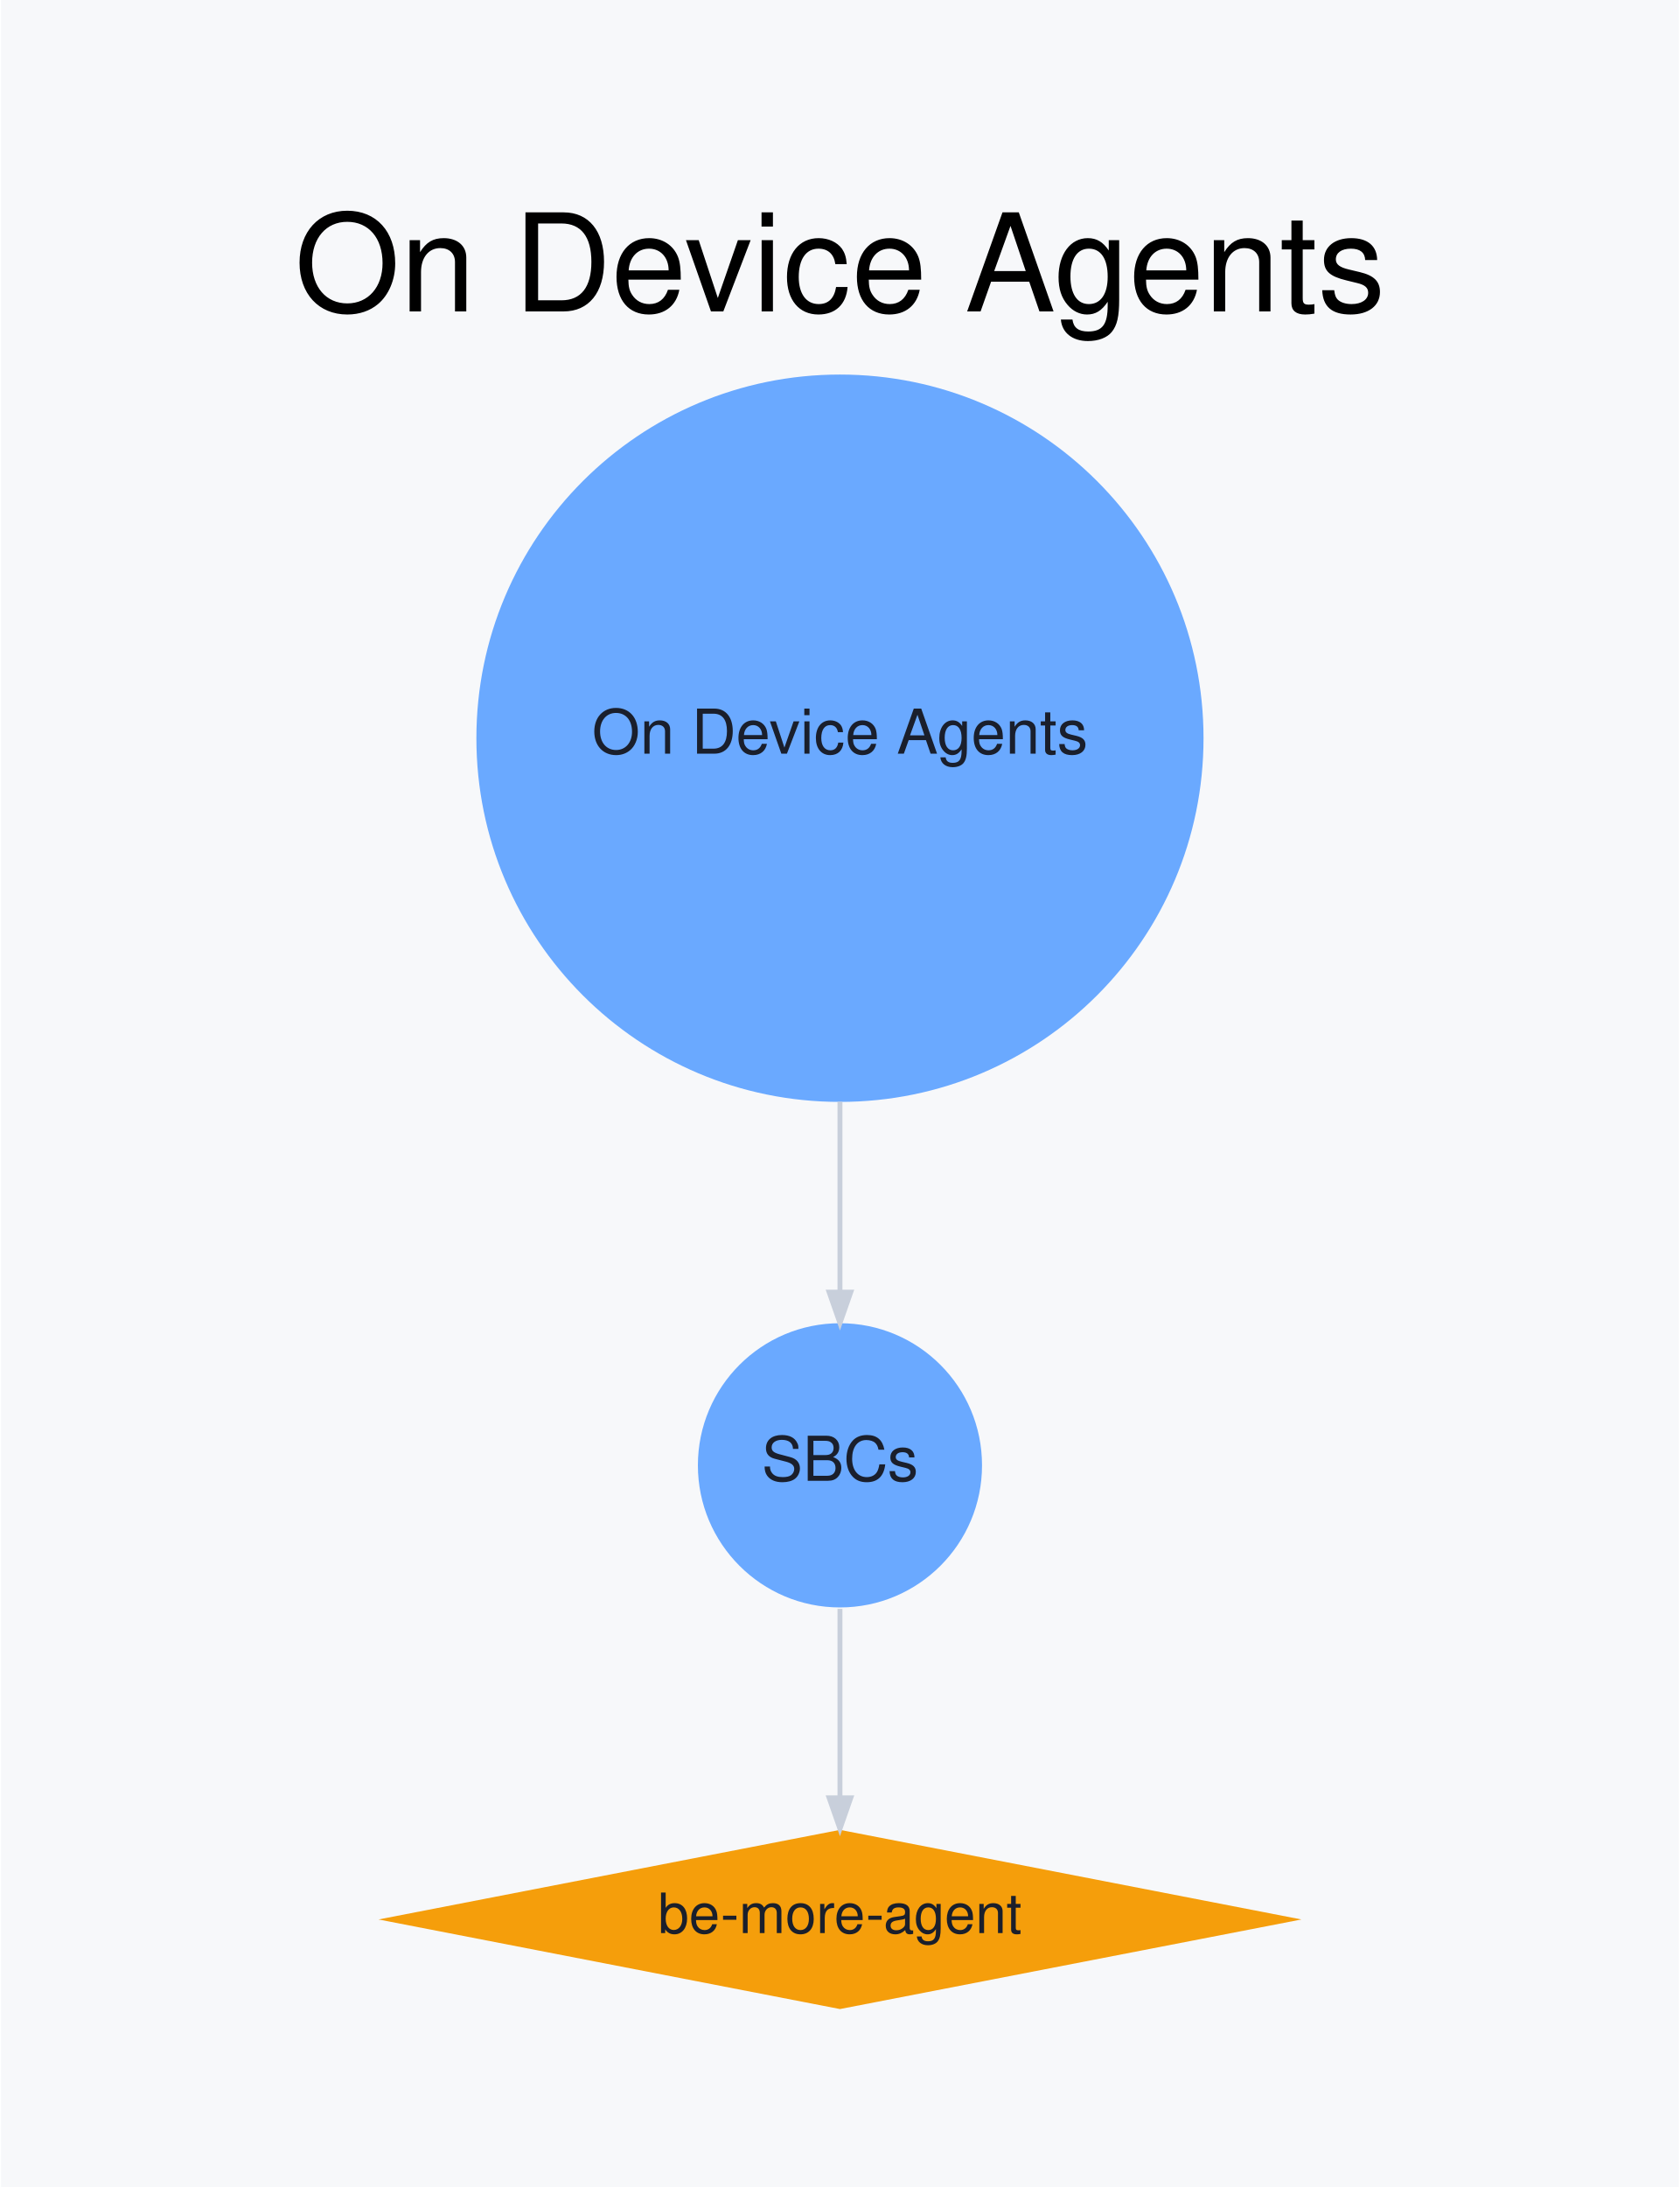
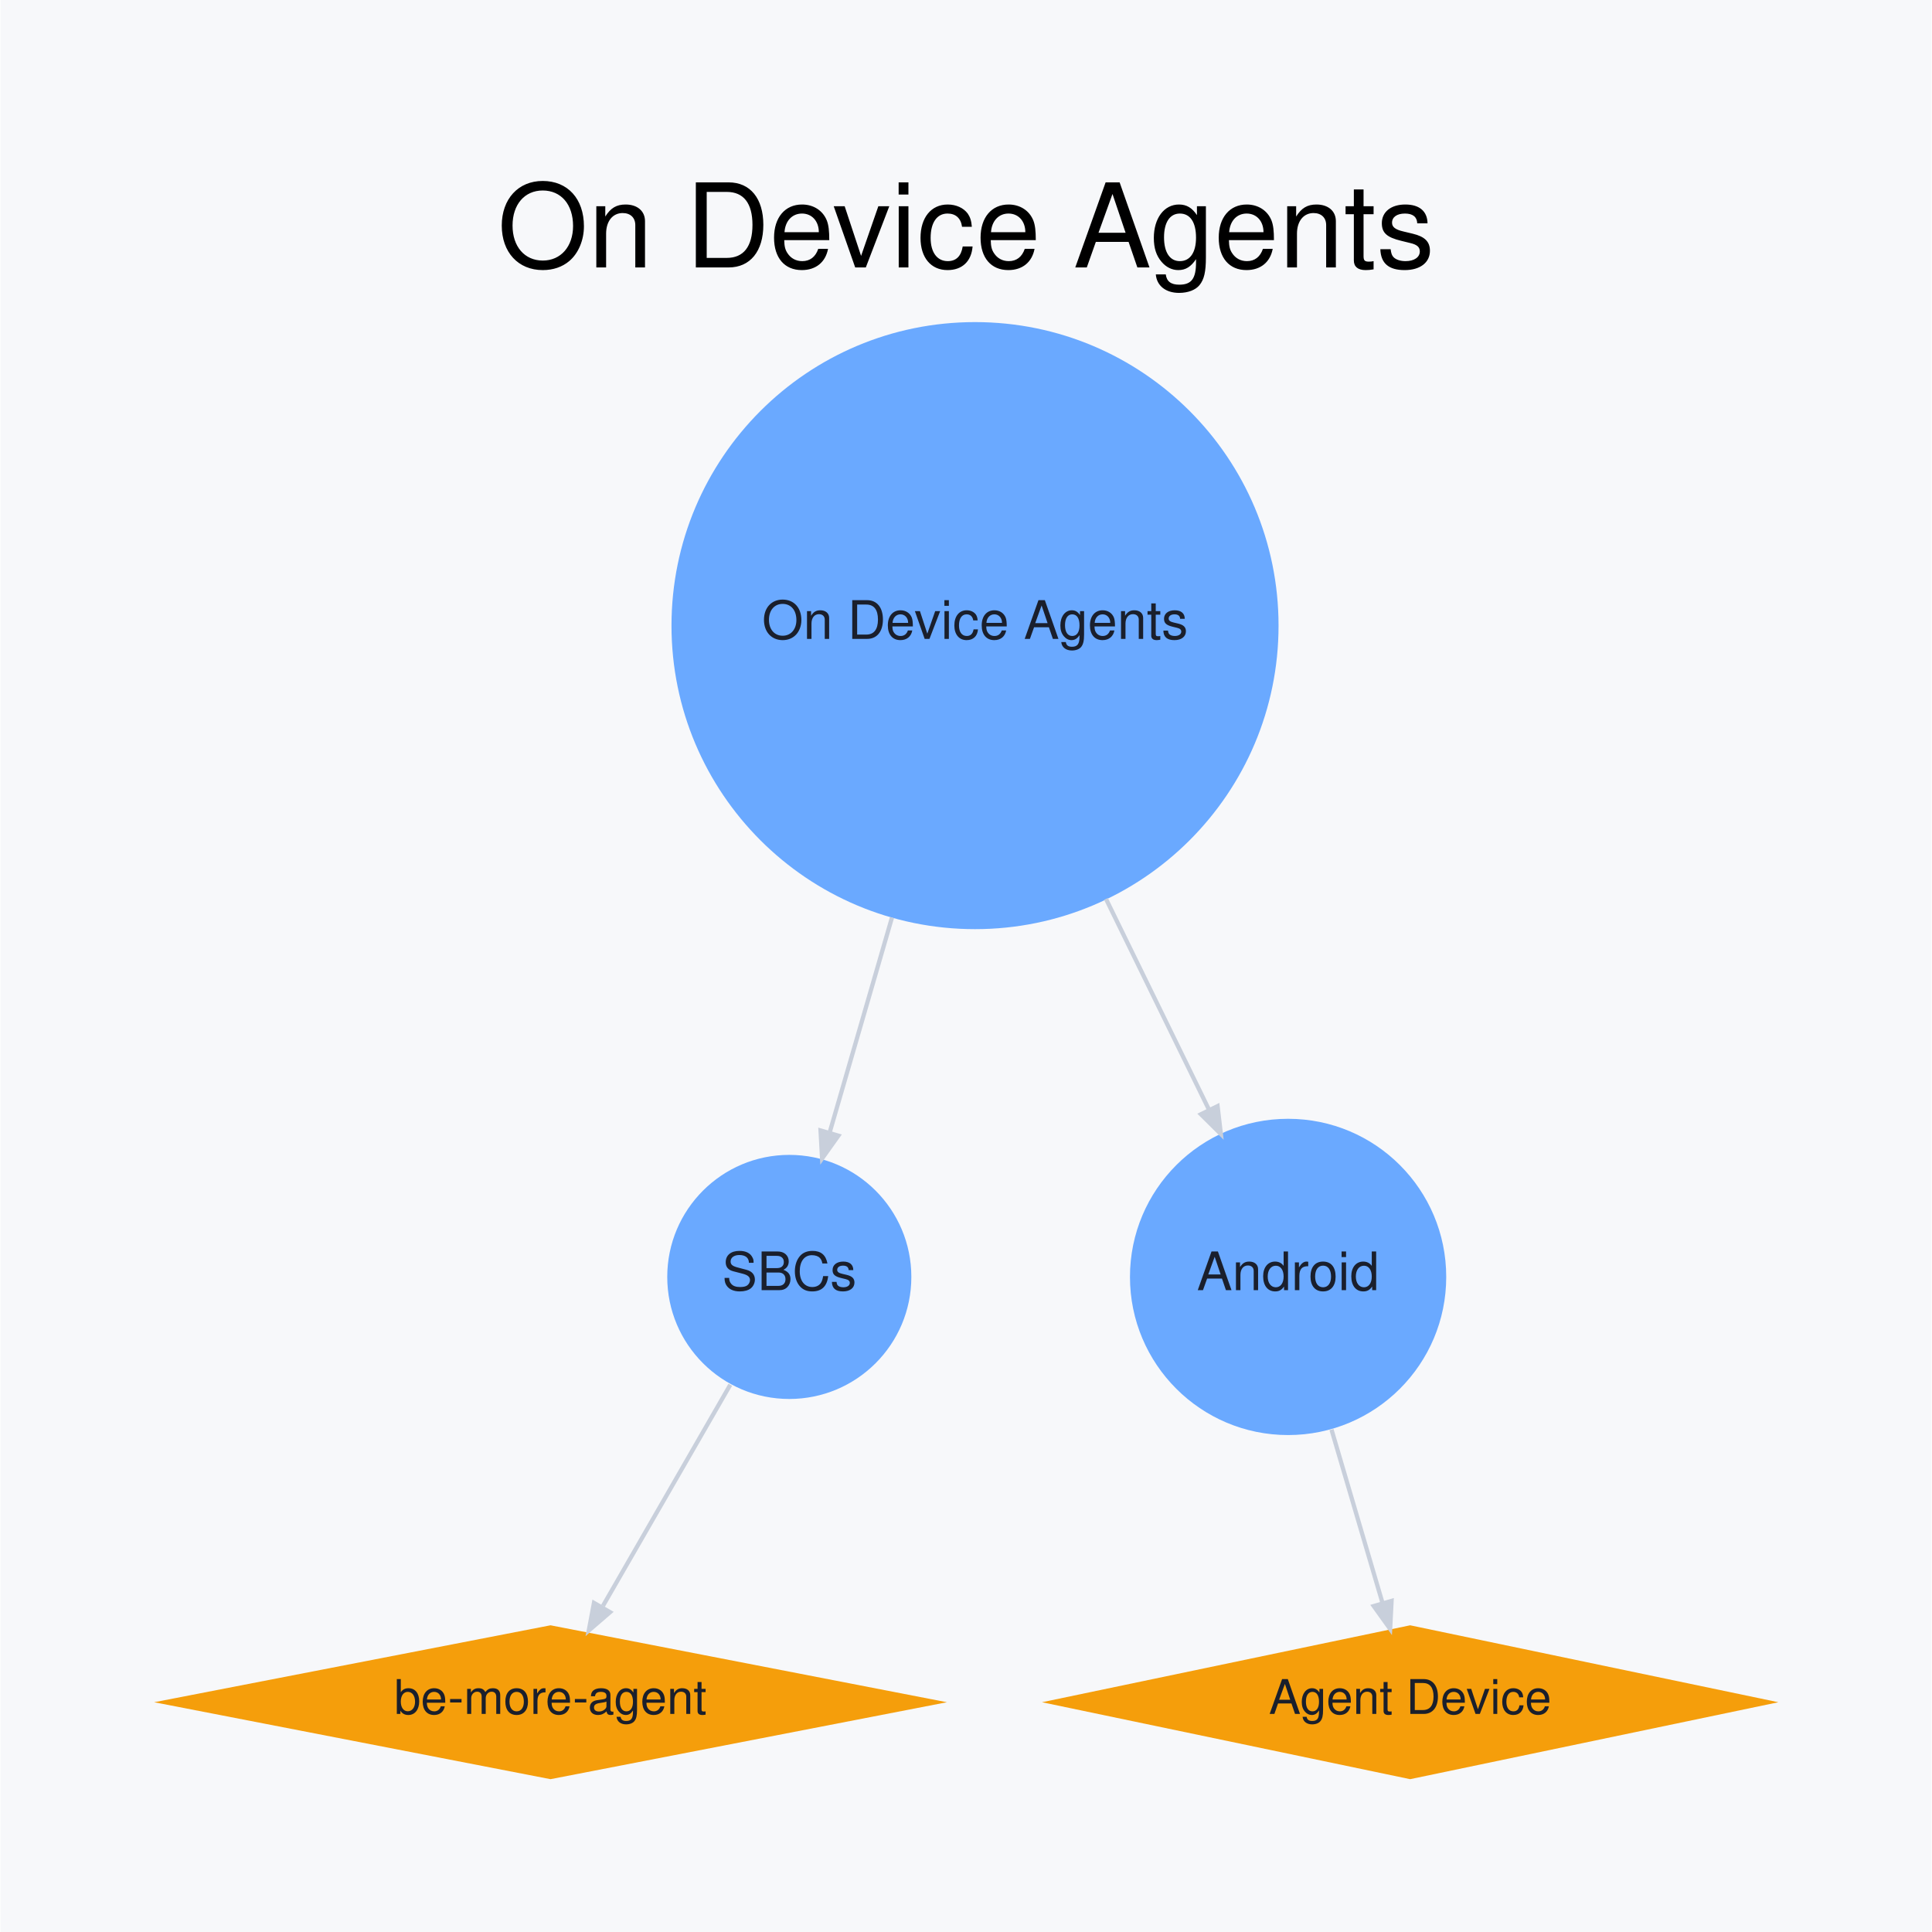
- <svg xmlns="http://www.w3.org/2000/svg" xmlns:xlink="http://www.w3.org/1999/xlink" width="272pt" height="354pt" viewBox="0.00 0.00 271.60 353.96">
-   <g id="graph0" class="graph" transform="scale(1 1) rotate(0) translate(28.8 325.16)">
-     <polygon fill="#f7f8fa" stroke="transparent" points="-28.8,28.8 -28.8,-325.16 242.8,-325.16 242.8,28.8 -28.8,28.8" />
-     <text text-anchor="middle" x="107" y="-274.76" font-family="Helvetica,sans-Serif" font-size="22.00">On Device Agents</text>
+ <svg xmlns="http://www.w3.org/2000/svg" xmlns:xlink="http://www.w3.org/1999/xlink" width="364pt" height="364pt" viewBox="0.00 0.00 363.90 364.09">
+   <g id="graph0" class="graph" transform="scale(1 1) rotate(0) translate(28.8 335.29)">
+     <polygon fill="#f7f8fa" stroke="transparent" points="-28.8,28.8 -28.8,-335.29 335.1,-335.29 335.1,28.8 -28.8,28.8" />
+     <text text-anchor="middle" x="153.15" y="-284.89" font-family="Helvetica,sans-Serif" font-size="22.00">On Device Agents</text>
    <g id="node1" class="node">
      <g id="a_node1">
        <a xlink:title="Agents designed to run on-device, including phones, SBCs and edge hardware.">
-           <ellipse fill="#6aa9ff" stroke="black" stroke-width="0" cx="107" cy="-205.68" rx="58.86" ry="58.86" />
-           <text text-anchor="middle" x="107" y="-203.18" font-family="Helvetica,sans-Serif" font-size="10.00" fill="#1a1f2c">On Device Agents</text>
+           <ellipse fill="#6aa9ff" stroke="black" stroke-width="0" cx="154.85" cy="-217.39" rx="57.2" ry="57.2" />
+           <text text-anchor="middle" x="154.85" y="-214.89" font-family="Helvetica,sans-Serif" font-size="10.00" fill="#1a1f2c">On Device Agents</text>
        </a>
      </g>
    </g>
    <g id="node2" class="node">
-       <ellipse fill="#6aa9ff" stroke="black" stroke-width="0" cx="107" cy="-88" rx="23" ry="23" />
-       <text text-anchor="middle" x="107" y="-85.5" font-family="Helvetica,sans-Serif" font-size="10.00" fill="#1a1f2c">SBCs</text>
+       <ellipse fill="#6aa9ff" stroke="black" stroke-width="0" cx="119.85" cy="-94.65" rx="23" ry="23" />
+       <text text-anchor="middle" x="119.85" y="-92.15" font-family="Helvetica,sans-Serif" font-size="10.00" fill="#1a1f2c">SBCs</text>
    </g>
    <g id="edge1" class="edge">
-       <path fill="none" stroke="#c8cfdb" stroke-width="0.8" d="M107,-146.84C107,-136.17 107,-125.5 107,-116.28" />
-       <polygon fill="#c8cfdb" stroke="#c8cfdb" stroke-width="0.8" points="108.75,-116.03 107,-111.03 105.25,-116.03 108.75,-116.03" />
+       <path fill="none" stroke="#c8cfdb" stroke-width="0.8" d="M139.2,-162.38C135.12,-148.31 130.91,-133.78 127.46,-121.88" />
+       <polygon fill="#c8cfdb" stroke="#c8cfdb" stroke-width="0.8" points="129.1,-121.27 126.03,-116.96 125.74,-122.25 129.1,-121.27" />
+     </g>
+     <g id="node5" class="node">
+       <g id="a_node5">
+         <a xlink:title="Android-specific agent runtimes and device-level automation.">
+           <ellipse fill="#6aa9ff" stroke="black" stroke-width="0" cx="213.85" cy="-94.65" rx="29.8" ry="29.8" />
+           <text text-anchor="middle" x="213.85" y="-92.15" font-family="Helvetica,sans-Serif" font-size="10.00" fill="#1a1f2c">Android</text>
+         </a>
+       </g>
+     </g>
+     <g id="edge4" class="edge">
+       <path fill="none" stroke="#c8cfdb" stroke-width="0.8" d="M179.53,-165.89C186.11,-152.42 193.02,-138.28 198.9,-126.25" />
+       <polygon fill="#c8cfdb" stroke="#c8cfdb" stroke-width="0.8" points="200.56,-126.84 201.18,-121.58 197.42,-125.3 200.56,-126.84" />
    </g>
    <g id="node3" class="node">
      <g id="a_node3">
        <a xlink:href="https://github.com/brenpoly/be-more-agent" xlink:title="https://github.com/brenpoly/be-more-agent">
-           <polygon fill="#f59e0b" stroke="black" stroke-width="0" points="107,-29 32.29,-14.5 107,0 181.71,-14.5 107,-29" />
-           <text text-anchor="middle" x="107" y="-12.3" font-family="Helvetica,sans-Serif" font-size="9.00" fill="#1a1f2c">be-more-agent</text>
+           <polygon fill="#f59e0b" stroke="black" stroke-width="0" points="74.85,-29 0.15,-14.5 74.85,0 149.56,-14.5 74.85,-29" />
+           <text text-anchor="middle" x="74.85" y="-12.3" font-family="Helvetica,sans-Serif" font-size="9.00" fill="#1a1f2c">be-more-agent</text>
        </a>
      </g>
    </g>
    <g id="edge2" class="edge">
-       <path fill="none" stroke="#c8cfdb" stroke-width="0.8" d="M107,-64.77C107,-55.04 107,-43.74 107,-34.42" />
-       <polygon fill="#c8cfdb" stroke="#c8cfdb" stroke-width="0.8" points="108.75,-34.18 107,-29.18 105.25,-34.18 108.75,-34.18" />
+       <path fill="none" stroke="#c8cfdb" stroke-width="0.8" d="M108.73,-74.33C101.38,-61.56 91.83,-44.97 84.74,-32.67" />
+       <polygon fill="#c8cfdb" stroke="#c8cfdb" stroke-width="0.8" points="86.07,-31.47 82.06,-28.01 83.04,-33.22 86.07,-31.47" />
+     </g>
+     <g id="node4" class="node">
+       <g id="a_node4">
+         <a xlink:href="https://github.com/callstackincubator/agent-device" xlink:title="https://github.com/callstackincubator/agent-device">
+           <polygon fill="#f59e0b" stroke="black" stroke-width="0" points="236.85,-29 167.47,-14.5 236.85,0 306.24,-14.5 236.85,-29" />
+           <text text-anchor="middle" x="236.85" y="-12.3" font-family="Helvetica,sans-Serif" font-size="9.00" fill="#1a1f2c">Agent Device</text>
+         </a>
+       </g>
+     </g>
+     <g id="edge3" class="edge">
+       <path fill="none" stroke="#c8cfdb" stroke-width="0.8" d="M222.03,-65.88C225.24,-54.97 228.83,-42.77 231.67,-33.11" />
+       <polygon fill="#c8cfdb" stroke="#c8cfdb" stroke-width="0.8" points="233.35,-33.6 233.08,-28.31 229.99,-32.62 233.35,-33.6" />
    </g>
  </g>
</svg>
